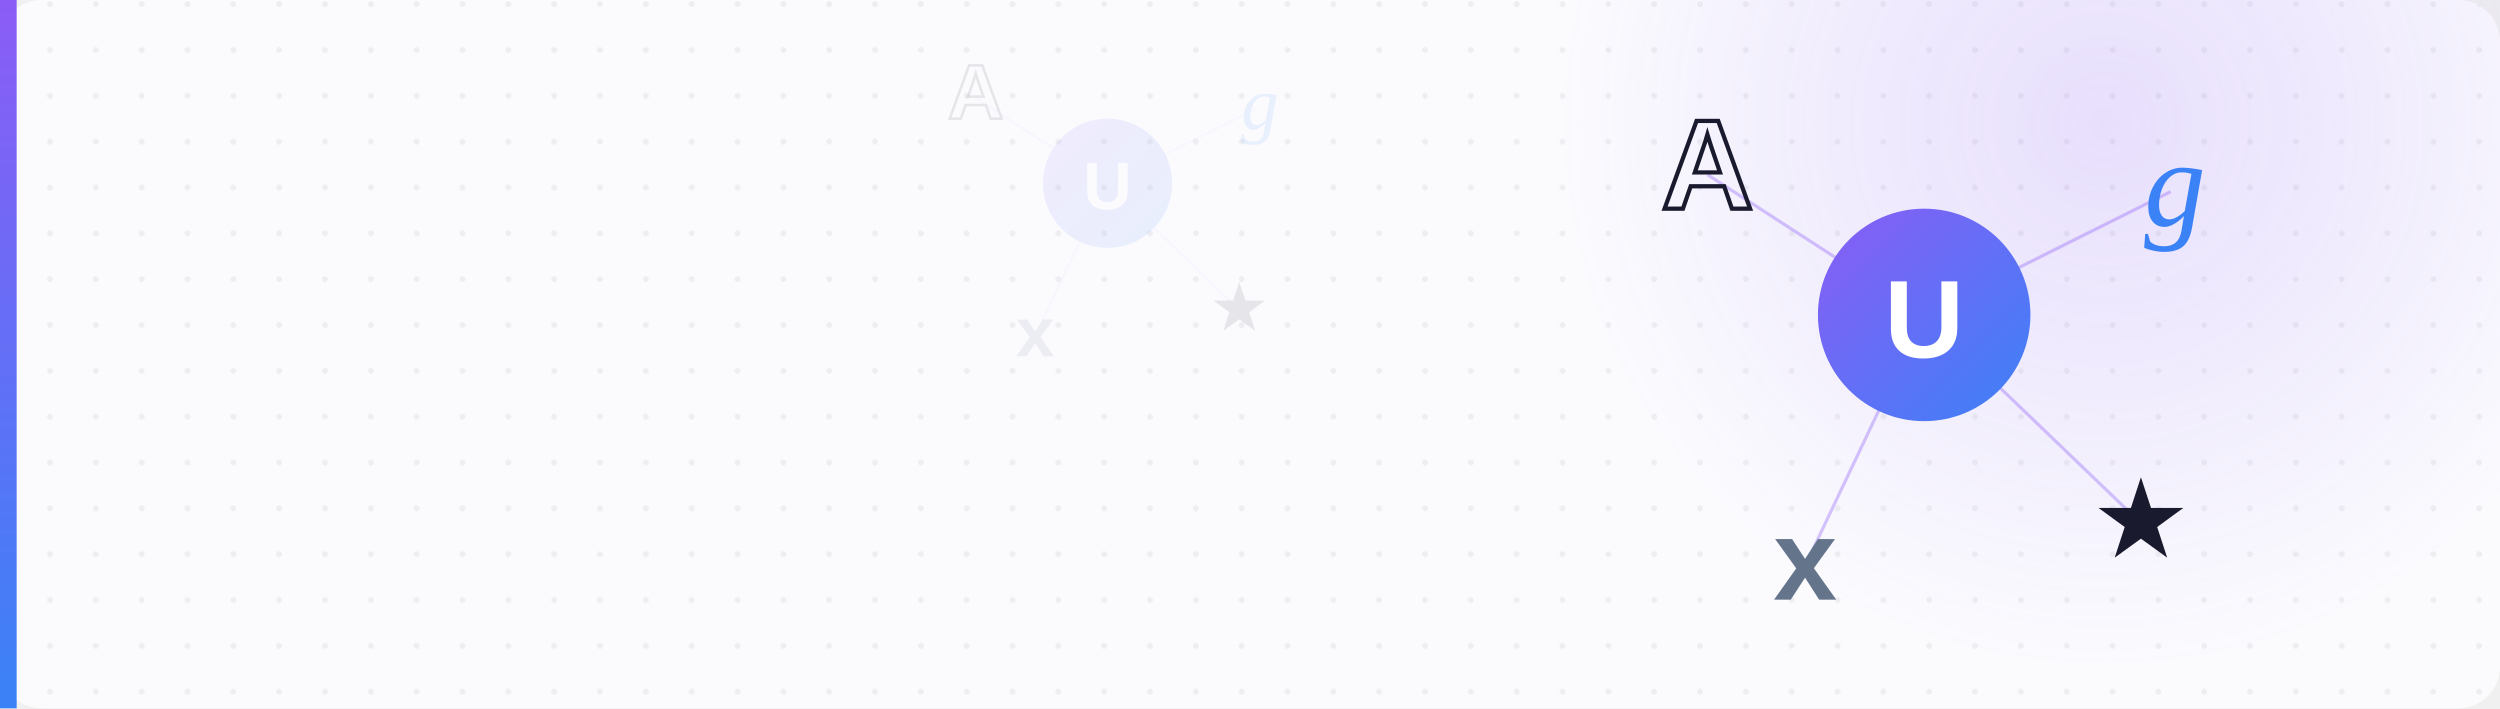
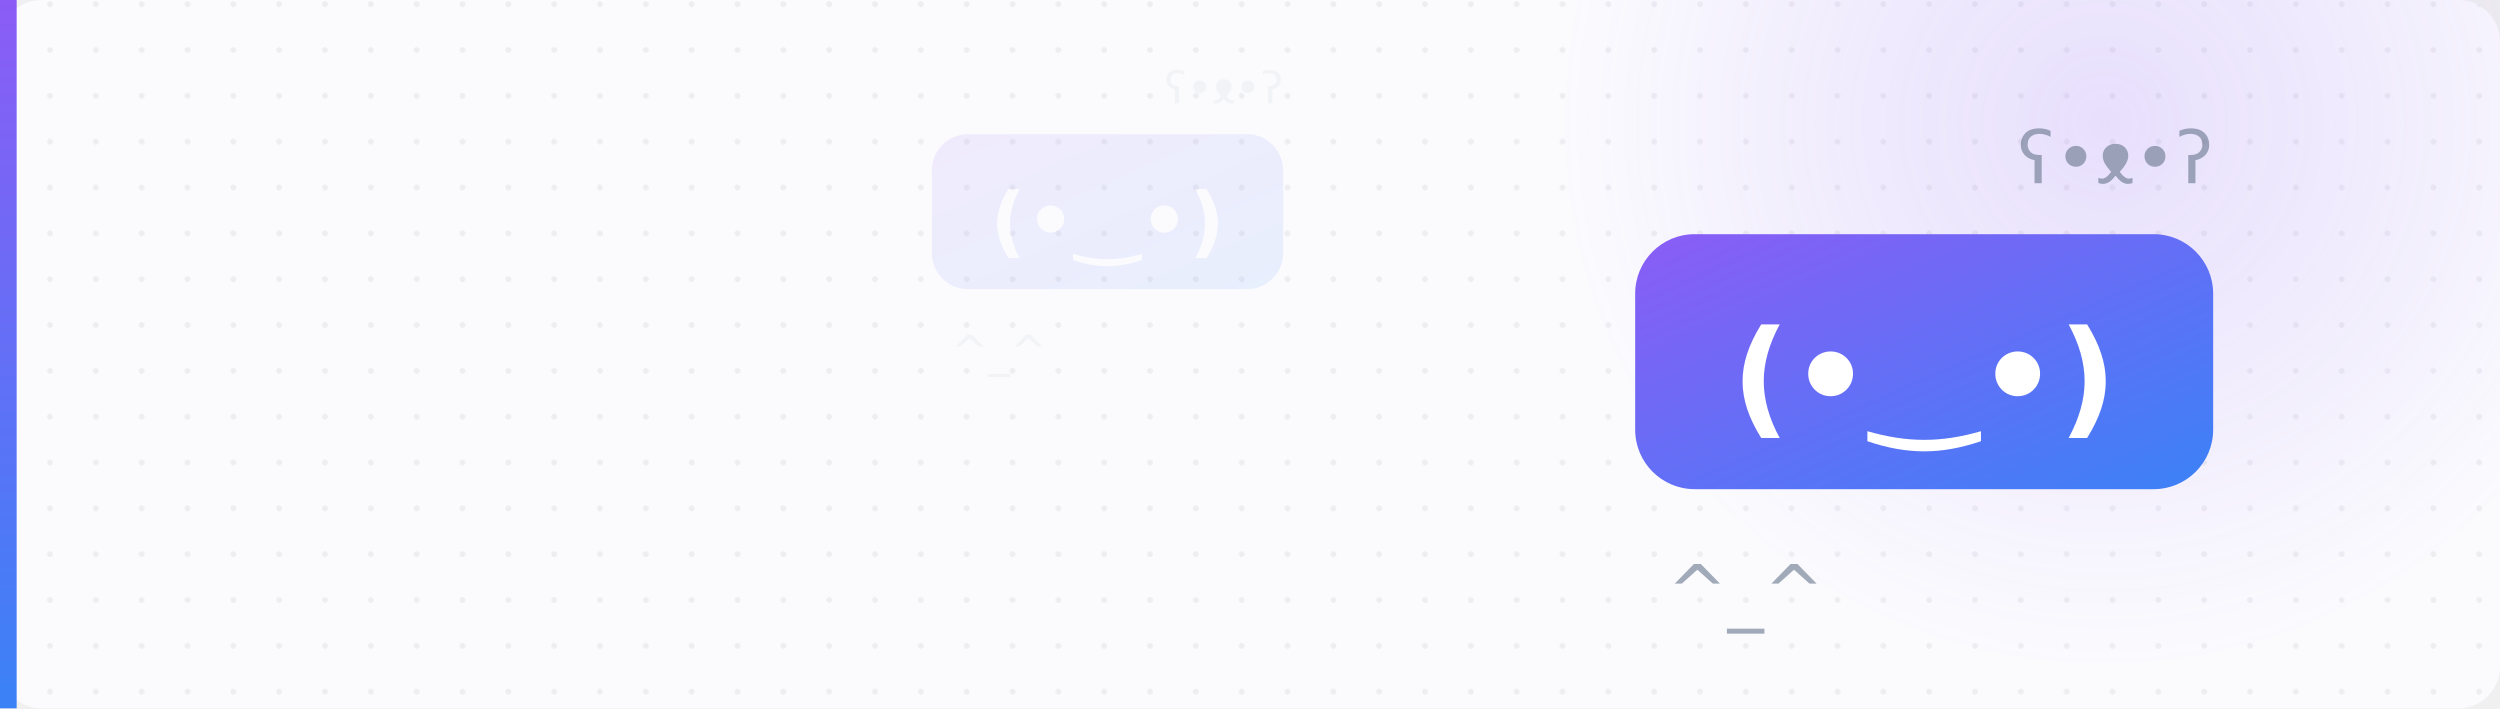
<svg xmlns="http://www.w3.org/2000/svg" viewBox="0 0 1200 340" width="1200" height="340" role="img">
  <defs>
    <linearGradient id="ghzhtw" x1="0" y1="0" x2="1" y2="1">
      <stop offset="0" stop-color="#8b5cf6" />
      <stop offset="1" stop-color="#3b82f6" />
    </linearGradient>
    <linearGradient id="gvhzhtw" x1="0" y1="0" x2="0" y2="1">
      <stop offset="0" stop-color="#8b5cf6" />
      <stop offset="1" stop-color="#3b82f6" />
    </linearGradient>
    <radialGradient id="glowhzhtw" cx="0.5" cy="0.5" r="0.5">
      <stop offset="0" stop-color="#8b5cf6" stop-opacity="0.18" />
      <stop offset="1" stop-color="#8b5cf6" stop-opacity="0" />
    </radialGradient>
    <pattern id="dotshzhtw" width="22" height="22" patternUnits="userSpaceOnUse">
      <circle cx="2" cy="2" r="1.4" fill="#1a1a2e" opacity="0.06" />
    </pattern>
  </defs>
  <rect width="1200" height="340" rx="20" fill="#FBFBFE" />
  <rect width="1200" height="340" rx="20" fill="url(#dotshzhtw)" />
  <circle cx="1010" cy="60" r="260" fill="url(#glowhzhtw)" />
  <rect x="0" y="0" width="8" height="340" fill="url(#gvhzhtw)" />
  <g transform="translate(740 -10) scale(1.02)">
-     <g stroke="#8b5cf6" stroke-width="1.5" opacity="0.35">
-       <line x1="78" y1="92" x2="180" y2="158" />
-       <line x1="180" y1="158" x2="296" y2="100" />
-       <line x1="180" y1="158" x2="124" y2="276" />
-       <line x1="180" y1="158" x2="282" y2="256" />
-     </g>
-     <text x="78" y="108" font-family="Liberation Sans, DejaVu Sans, sans-serif" font-size="60" font-weight="700" fill="none" stroke="#1a1a2e" stroke-width="2" text-anchor="middle">A</text>
-     <text x="298" y="116" font-family="Georgia, 'Liberation Serif', 'DejaVu Serif', serif" font-size="58" font-style="italic" fill="#3b82f6" text-anchor="middle">g</text>
-     <text x="124" y="292" font-family="Liberation Sans, DejaVu Sans, sans-serif" font-size="54" font-weight="700" fill="#64748b" text-anchor="middle">x</text>
-     <text x="282" y="272" font-family="DejaVu Sans, sans-serif" font-size="52" fill="#1a1a2e" text-anchor="middle">★</text>
-     <circle cx="180" cy="158" r="50" fill="url(#ghzhtw)" />
-     <text x="180" y="178" font-family="Liberation Sans, DejaVu Sans, sans-serif" font-size="52" font-weight="700" fill="#fff" text-anchor="middle">U</text>
+     <rect x="44" y="120" width="272" height="120" rx="28" fill="url(#ghzhtw)" />
+     <text x="180" y="208" font-family="DejaVu Sans, sans-serif" font-size="60" font-weight="700" fill="#fff" text-anchor="middle">(•‿•)</text>
+     <text x="96" y="300" font-family="DejaVu Sans, sans-serif" font-size="34" fill="#64748b" text-anchor="middle" opacity="0.6">^_^</text>
+     <text x="270" y="96" font-family="DejaVu Sans, sans-serif" font-size="34" fill="#64748b" text-anchor="middle" opacity="0.6">ʕ•ᴥ•ʔ</text>
  </g>
  <g transform="translate(420 -10) scale(0.62)" opacity="0.10">
-     <g stroke="#8b5cf6" stroke-width="1.5" opacity="0.35">
-       <line x1="78" y1="92" x2="180" y2="158" />
-       <line x1="180" y1="158" x2="296" y2="100" />
-       <line x1="180" y1="158" x2="124" y2="276" />
-       <line x1="180" y1="158" x2="282" y2="256" />
-     </g>
-     <text x="78" y="108" font-family="Liberation Sans, DejaVu Sans, sans-serif" font-size="60" font-weight="700" fill="none" stroke="#1a1a2e" stroke-width="2" text-anchor="middle">A</text>
-     <text x="298" y="116" font-family="Georgia, 'Liberation Serif', 'DejaVu Serif', serif" font-size="58" font-style="italic" fill="#3b82f6" text-anchor="middle">g</text>
-     <text x="124" y="292" font-family="Liberation Sans, DejaVu Sans, sans-serif" font-size="54" font-weight="700" fill="#64748b" text-anchor="middle">x</text>
-     <text x="282" y="272" font-family="DejaVu Sans, sans-serif" font-size="52" fill="#1a1a2e" text-anchor="middle">★</text>
-     <circle cx="180" cy="158" r="50" fill="url(#ghzhtw)" />
-     <text x="180" y="178" font-family="Liberation Sans, DejaVu Sans, sans-serif" font-size="52" font-weight="700" fill="#fff" text-anchor="middle">U</text>
+     <rect x="44" y="120" width="272" height="120" rx="28" fill="url(#ghzhtw)" />
+     <text x="180" y="208" font-family="DejaVu Sans, sans-serif" font-size="60" font-weight="700" fill="#fff" text-anchor="middle">(•‿•)</text>
+     <text x="96" y="300" font-family="DejaVu Sans, sans-serif" font-size="34" fill="#64748b" text-anchor="middle" opacity="0.6">^_^</text>
+     <text x="270" y="96" font-family="DejaVu Sans, sans-serif" font-size="34" fill="#64748b" text-anchor="middle" opacity="0.6">ʕ•ᴥ•ʔ</text>
  </g>
</svg>
